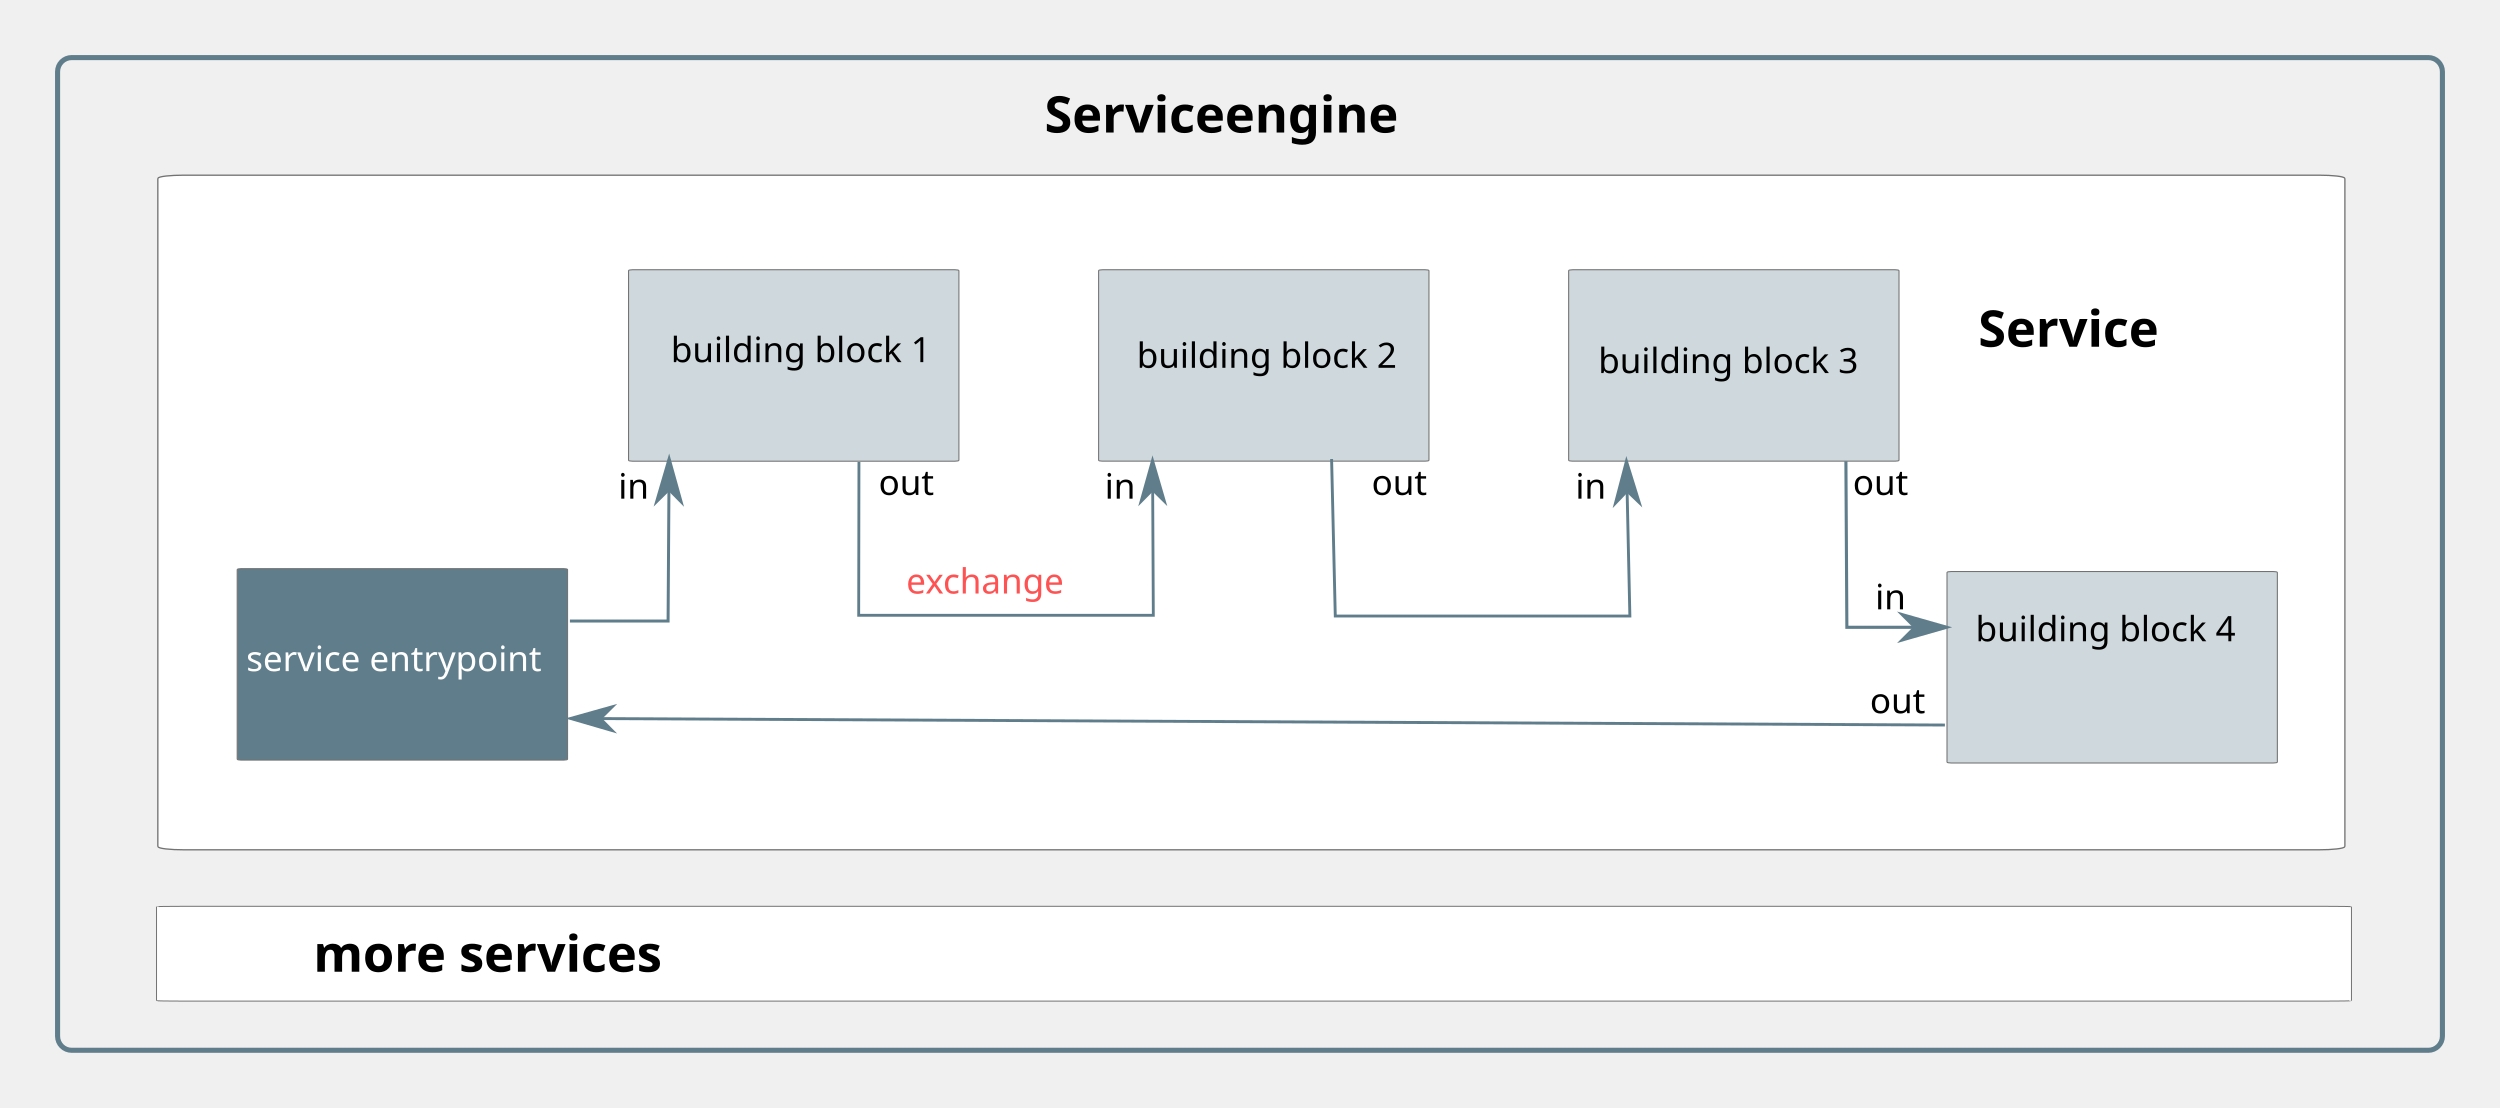
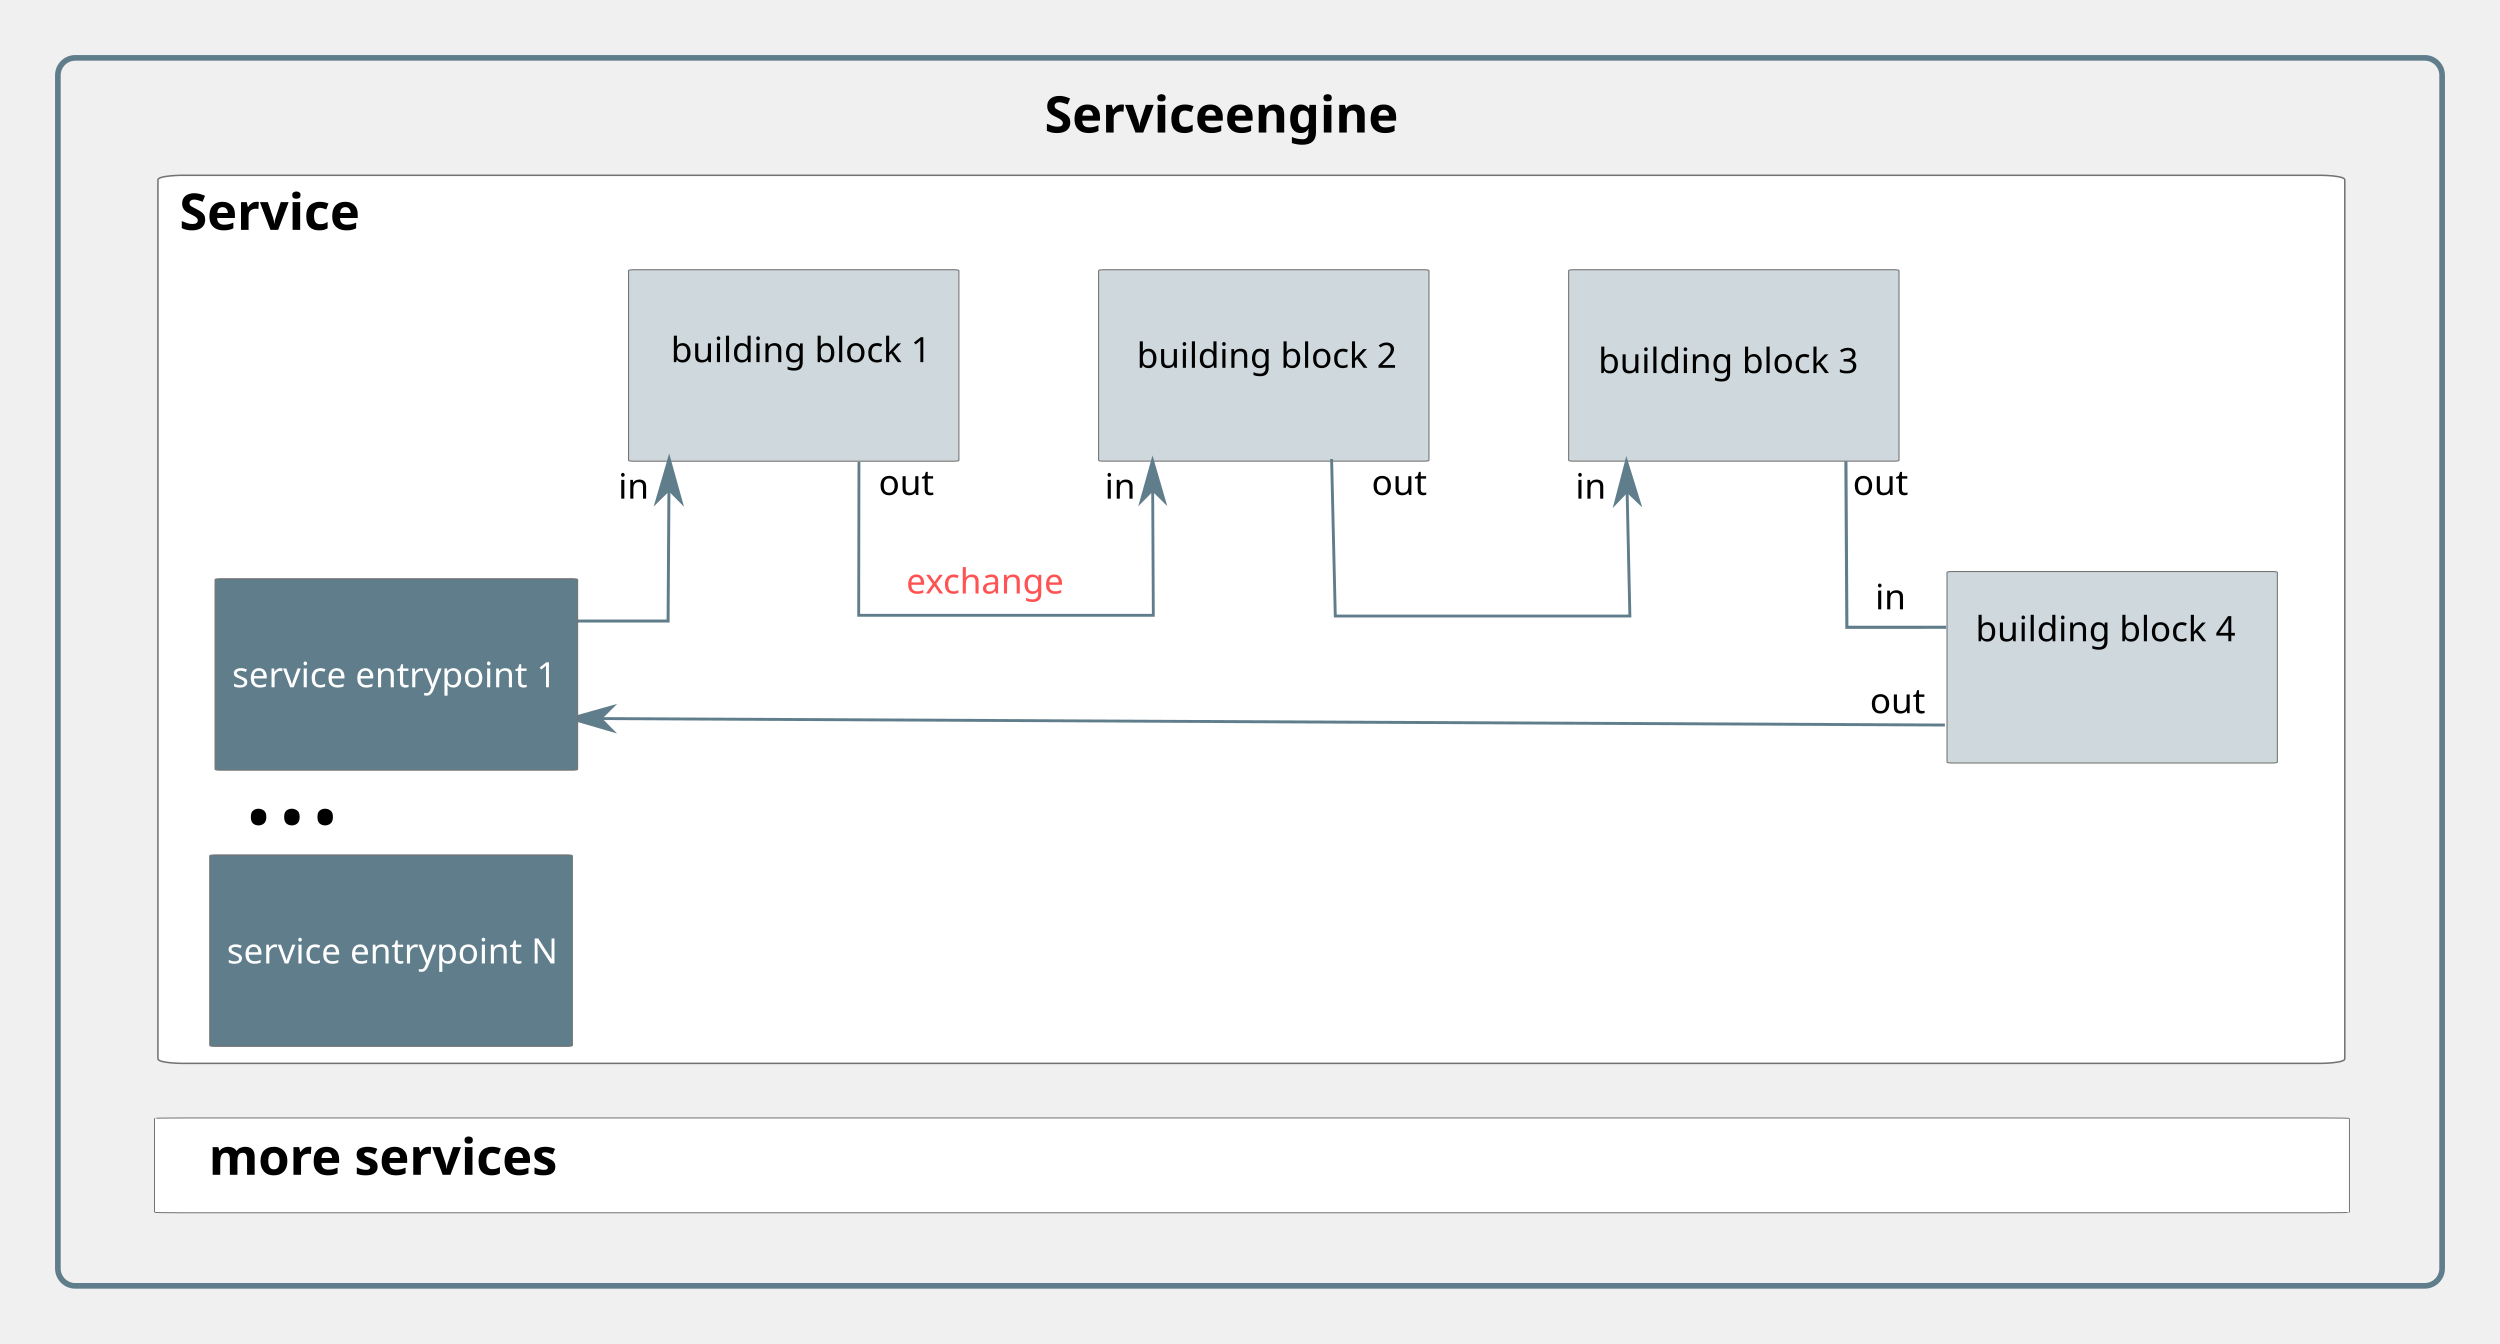
- <svg xmlns="http://www.w3.org/2000/svg" width="227.105mm" height="100.642mm" viewBox="0 0 227.105 100.642" version="1.1" id="svg8">
+ <svg xmlns="http://www.w3.org/2000/svg" width="227.105mm" height="122.067mm" viewBox="0 0 227.105 122.067" version="1.1" id="svg8">
  <defs id="defs2">
    <marker style="overflow:visible" id="marker6471" refX="0" refY="0" orient="auto">
      <path transform="matrix(0.8,0,0,0.8,10,0)" style="fill:#000000;fill-opacity:1;fill-rule:evenodd;stroke:#000000;stroke-width:1pt;stroke-opacity:1" d="M 0,0 5,-5 -12.5,0 5,5 Z" id="path6469" />
-     </marker>
-     <marker orient="auto" refY="0" refX="0" id="Arrow1Lstart" style="overflow:visible">
-       <path id="path5839" d="M 0,0 5,-5 -12.5,0 5,5 Z" style="fill:#607d8b;fill-opacity:1;fill-rule:evenodd;stroke:#607d8b;stroke-width:1pt;stroke-opacity:1" transform="matrix(0.8,0,0,0.8,10,0)" />
    </marker>
    <marker style="overflow:visible" id="marker6369" refX="0" refY="0" orient="auto">
      <path transform="matrix(-0.8,0,0,-0.8,-10,0)" style="fill:#607d8b;fill-opacity:1;fill-rule:evenodd;stroke:#607d8b;stroke-width:1pt;stroke-opacity:1" d="M 0,0 5,-5 -12.5,0 5,5 Z" id="path6367" />
    </marker>
    <marker style="overflow:visible" id="marker6339" refX="0" refY="0" orient="auto">
      <path transform="matrix(-0.8,0,0,-0.8,-10,0)" style="fill:#000000;fill-opacity:1;fill-rule:evenodd;stroke:#000000;stroke-width:1pt;stroke-opacity:1" d="M 0,0 5,-5 -12.5,0 5,5 Z" id="path6337" />
    </marker>
    <marker orient="auto" refY="0" refX="0" id="marker6175" style="overflow:visible">
      <path id="path6173" d="M 0,0 5,-5 -12.5,0 5,5 Z" style="fill:#607d8b;fill-opacity:1;fill-rule:evenodd;stroke:#607d8b;stroke-width:1pt;stroke-opacity:1" transform="matrix(-0.8,0,0,-0.8,-10,0)" />
    </marker>
    <marker style="overflow:visible" id="marker6141" refX="0" refY="0" orient="auto">
      <path transform="matrix(-0.8,0,0,-0.8,-10,0)" style="fill:#607d8b;fill-opacity:1;fill-rule:evenodd;stroke:#607d8b;stroke-width:1pt;stroke-opacity:1" d="M 0,0 5,-5 -12.5,0 5,5 Z" id="path6139" />
    </marker>
    <marker orient="auto" refY="0" refX="0" id="Arrow1Lend" style="overflow:visible">
      <path id="path5842" d="M 0,0 5,-5 -12.5,0 5,5 Z" style="fill:#607d8b;fill-opacity:1;fill-rule:evenodd;stroke:#607d8b;stroke-width:1pt;stroke-opacity:1" transform="matrix(-0.8,0,0,-0.8,-10,0)" />
    </marker>
  </defs>
-   <g id="layer1" transform="translate(4.80679,-49.31552)">
-     <path style="fill:#ffffff;fill-opacity:1;fill-rule:nonzero;stroke:#727272;stroke-width:0.242;stroke-linecap:round;stroke-linejoin:miter;stroke-miterlimit:4;stroke-dasharray:none;stroke-dashoffset:0;stroke-opacity:1;paint-order:stroke fill markers" d="m 11.921,65.289 h 193.897 c 1.29,0 2.329,0.12 2.329,0.269 v 60.626 c 0,0.149 -1.039,0.269 -2.329,0.269 H 11.921 c -1.29,0 -2.329,-0.12 -2.329,-0.269 V 65.558 c 0,-0.149 1.039,-0.269 2.329,-0.269 z" id="rect40165-8-8" />
-     <path style="fill:#cfd8dc;fill-opacity:1;fill-rule:nonzero;stroke:#727272;stroke-width:0.097;stroke-linecap:round;stroke-linejoin:round;stroke-miterlimit:4;stroke-dasharray:none;stroke-dashoffset:0;stroke-opacity:1" d="m 52.644,73.82 h 29.306 c 0.195,0 0.352,0.034 0.352,0.077 v 17.236 c 0,0.042 -0.157,0.077 -0.352,0.077 H 52.644 c -0.195,0 -0.352,-0.034 -0.352,-0.077 V 73.897 c 0,-0.042 0.157,-0.077 0.352,-0.077 z" id="rect40165" />
-     <path style="fill:#cfd8dc;fill-opacity:1;fill-rule:nonzero;stroke:#727272;stroke-width:0.097;stroke-linecap:round;stroke-linejoin:round;stroke-miterlimit:4;stroke-dasharray:none;stroke-dashoffset:0;stroke-opacity:1" d="m 95.345,73.82 h 29.306 c 0.195,0 0.352,0.034 0.352,0.076 v 17.236 c 0,0.042 -0.157,0.076 -0.352,0.076 H 95.345 c -0.195,0 -0.352,-0.034 -0.352,-0.076 V 73.897 c 0,-0.042 0.157,-0.076 0.352,-0.076 z" id="rect40165-7" />
-     <path style="fill:#cfd8dc;fill-opacity:1;fill-rule:nonzero;stroke:#727272;stroke-width:0.097;stroke-linecap:round;stroke-linejoin:round;stroke-miterlimit:4;stroke-dasharray:none;stroke-dashoffset:0;stroke-opacity:1" d="m 138.045,73.82 h 29.306 c 0.195,0 0.352,0.034 0.352,0.076 v 17.236 c 0,0.042 -0.157,0.076 -0.352,0.076 h -29.306 c -0.195,0 -0.352,-0.034 -0.352,-0.076 V 73.897 c 0,-0.042 0.157,-0.076 0.352,-0.076 z" id="rect40165-2" />
-     <path style="fill:#cfd8dc;fill-opacity:1;fill-rule:nonzero;stroke:#727272;stroke-width:0.097;stroke-linecap:round;stroke-linejoin:round;stroke-miterlimit:4;stroke-dasharray:none;stroke-dashoffset:0;stroke-opacity:1" d="m 172.415,101.237 h 29.306 c 0.195,0 0.352,0.034 0.352,0.076 v 17.236 c 0,0.042 -0.157,0.076 -0.352,0.076 h -29.306 c -0.195,0 -0.352,-0.034 -0.352,-0.076 V 101.314 c 0,-0.042 0.157,-0.076 0.352,-0.076 z" id="rect40165-29" />
-     <path style="fill:#607d8b;fill-opacity:1;fill-rule:nonzero;stroke:#727272;stroke-width:0.097;stroke-linecap:round;stroke-linejoin:round;stroke-miterlimit:4;stroke-dasharray:none;stroke-dashoffset:0;stroke-opacity:1" d="m 17.093,100.975 h 29.306 c 0.195,0 0.352,0.034 0.352,0.076 v 17.236 c 0,0.042 -0.157,0.076 -0.352,0.076 H 17.093 c -0.195,0 -0.352,-0.034 -0.352,-0.076 v -17.236 c 0,-0.042 0.157,-0.076 0.352,-0.076 z" id="rect40165-8" />
-     <path style="fill:none;fill-opacity:1;fill-rule:evenodd;stroke:#607d8b;stroke-width:0.272;stroke-linecap:butt;stroke-linejoin:miter;stroke-miterlimit:4;stroke-dasharray:none;stroke-opacity:1;marker-end:url(#Arrow1Lend)" d="m 46.966,105.729 h 8.917 l 0.096,-14.689" id="path5710" />
-     <path style="fill:none;fill-rule:evenodd;stroke:#607d8b;stroke-width:0.26px;stroke-linecap:butt;stroke-linejoin:miter;stroke-opacity:1;marker-end:url(#marker6141)" d="m 73.222,91.282 -0.024,13.93 h 26.765 l -0.072,-14.026" id="path5712" />
-     <path style="fill:none;fill-rule:evenodd;stroke:#607d8b;stroke-width:0.265px;stroke-linecap:butt;stroke-linejoin:miter;stroke-opacity:1;marker-end:url(#marker6175)" d="m 116.158,91.013 0.335,14.264 h 26.761 l -0.311,-14.025" id="path5712-4" />
-     <path style="fill:none;fill-rule:evenodd;stroke:#607d8b;stroke-width:0.282px;stroke-linecap:butt;stroke-linejoin:miter;stroke-opacity:1;marker-start:url(#Arrow1Lstart)" d="m 171.987,106.298 -9.021,0.004 -0.087,-15.091" id="path5710-6" />
-     <text xml:space="preserve" style="font-style:normal;font-variant:normal;font-weight:normal;font-stretch:normal;font-size:3.175px;line-height:90%;font-family:'Roboto Slab';-inkscape-font-specification:'Roboto Slab, Normal';font-variant-ligatures:normal;font-variant-caps:normal;font-variant-numeric:normal;font-feature-settings:normal;text-align:start;letter-spacing:0px;word-spacing:0px;writing-mode:lr-tb;text-anchor:start;fill:#000000;fill-opacity:1;stroke:none;stroke-width:0.265px;stroke-linecap:butt;stroke-linejoin:miter;stroke-opacity:1" x="51.362" y="94.614" id="text5746">
-       <tspan id="tspan5744" x="51.362" y="94.614" style="font-style:normal;font-variant:normal;font-weight:normal;font-stretch:normal;font-size:3.175px;line-height:90%;font-family:'Roboto Slab';-inkscape-font-specification:'Roboto Slab, Normal';font-variant-ligatures:normal;font-variant-caps:normal;font-variant-numeric:normal;font-feature-settings:normal;text-align:start;writing-mode:lr-tb;text-anchor:start;stroke-width:0.265px">in</tspan>
+   <g id="layer1" transform="translate(4.806979,-49.31534)">
+     <path style="fill:#ffffff;fill-opacity:1;fill-rule:nonzero;stroke:#727272;stroke-width:0.278;stroke-linecap:round;stroke-linejoin:miter;stroke-miterlimit:4;stroke-dasharray:none;stroke-dashoffset:0;stroke-opacity:1;paint-order:stroke fill markers" d="m 11.939,65.307 193.862,0 c 1.29,0 2.329,0.158 2.329,0.354 l 0,79.831 c 0,0.196 -1.039,0.354 -2.329,0.354 l -193.862,0 c -1.29,0 -2.329,-0.158 -2.329,-0.354 l 0,-79.831 c 0,-0.196 1.039,-0.354 2.329,-0.354 z" id="rect40165-8-8" />
+     <path style="fill:#cfd8dc;fill-opacity:1;fill-rule:nonzero;stroke:#727272;stroke-width:0.097;stroke-linecap:round;stroke-linejoin:round;stroke-miterlimit:4;stroke-dasharray:none;stroke-dashoffset:0;stroke-opacity:1" d="m 52.644,73.82 29.306,0 c 0.195,0 0.352,0.034 0.352,0.077 l 0,17.236 c 0,0.042 -0.157,0.077 -0.352,0.077 l -29.306,0 c -0.195,0 -0.352,-0.034 -0.352,-0.077 l 0,-17.236 c 0,-0.042 0.157,-0.077 0.352,-0.077 z" id="rect40165" />
+     <path style="fill:#cfd8dc;fill-opacity:1;fill-rule:nonzero;stroke:#727272;stroke-width:0.097;stroke-linecap:round;stroke-linejoin:round;stroke-miterlimit:4;stroke-dasharray:none;stroke-dashoffset:0;stroke-opacity:1" d="m 95.345,73.82 29.306,0 c 0.195,0 0.352,0.034 0.352,0.076 l 0,17.236 c 0,0.042 -0.157,0.076 -0.352,0.076 l -29.306,0 c -0.195,0 -0.352,-0.034 -0.352,-0.076 l 0,-17.236 c 0,-0.042 0.157,-0.076 0.352,-0.076 z" id="rect40165-7" />
+     <path style="fill:#cfd8dc;fill-opacity:1;fill-rule:nonzero;stroke:#727272;stroke-width:0.097;stroke-linecap:round;stroke-linejoin:round;stroke-miterlimit:4;stroke-dasharray:none;stroke-dashoffset:0;stroke-opacity:1" d="m 138.045,73.82 29.306,0 c 0.195,0 0.352,0.034 0.352,0.076 l 0,17.236 c 0,0.042 -0.157,0.076 -0.352,0.076 l -29.306,0 c -0.195,0 -0.352,-0.034 -0.352,-0.076 l 0,-17.236 c 0,-0.042 0.157,-0.076 0.352,-0.076 z" id="rect40165-2" />
+     <path style="fill:#cfd8dc;fill-opacity:1;fill-rule:nonzero;stroke:#727272;stroke-width:0.097;stroke-linecap:round;stroke-linejoin:round;stroke-miterlimit:4;stroke-dasharray:none;stroke-dashoffset:0;stroke-opacity:1;marker-start:" d="m 172.415,101.237 29.306,0 c 0.195,0 0.352,0.034 0.352,0.076 l 0,17.236 c 0,0.042 -0.157,0.076 -0.352,0.076 l -29.306,0 c -0.195,0 -0.352,-0.034 -0.352,-0.076 l 0,-17.236 c 0,-0.042 0.157,-0.076 0.352,-0.076 z" id="rect40165-29" />
+     <path style="fill:none;fill-opacity:1;fill-rule:evenodd;stroke:#607d8b;stroke-width:0.272;stroke-linecap:butt;stroke-linejoin:miter;stroke-miterlimit:4;stroke-dasharray:none;stroke-opacity:1;marker-end:url(#Arrow1Lend);marker-start:" d="m 46.966,105.729 8.917,0 0.096,-14.689" id="path5710" />
+     <path style="fill:none;fill-rule:evenodd;stroke:#607d8b;stroke-width:0.26px;stroke-linecap:butt;stroke-linejoin:miter;stroke-opacity:1;marker-end:url(#marker6141);marker-start:" d="m 73.222,91.282 -0.024,13.93 26.765,0 -0.072,-14.026" id="path5712" />
+     <path style="fill:none;fill-rule:evenodd;stroke:#607d8b;stroke-width:0.265px;stroke-linecap:butt;stroke-linejoin:miter;stroke-opacity:1;marker-end:url(#marker6175);marker-start:" d="m 116.158,91.013 0.335,14.264 26.761,0 -0.311,-14.025" id="path5712-4" />
+     <path style="fill:none;fill-rule:evenodd;stroke:#607d8b;stroke-width:0.282px;stroke-linecap:butt;stroke-linejoin:miter;stroke-opacity:1;marker-start:" d="m 171.987,106.298 -9.021,0.004 -0.087,-15.091" id="path5710-6" />
+     <text xml:space="preserve" style="font-style:normal;font-variant:normal;font-weight:normal;font-stretch:normal;font-size:3.175px;line-height:90%;font-family:'Roboto Slab';-inkscape-font-specification:'Roboto Slab, Normal';text-align:start;letter-spacing:0px;word-spacing:0px;writing-mode:lr-tb;text-anchor:start;fill:#000000;fill-opacity:1;stroke:none;stroke-width:0.265px;stroke-linecap:butt;stroke-linejoin:miter;stroke-opacity:1" x="51.362" y="94.614" id="text5746">
+       <tspan id="tspan5744" x="51.362" y="94.614" style="font-style:normal;font-variant:normal;font-weight:normal;font-stretch:normal;font-size:3.175px;line-height:90%;font-family:'Roboto Slab';-inkscape-font-specification:'Roboto Slab, Normal';text-align:start;writing-mode:lr-tb;text-anchor:start;stroke-width:0.265px">in</tspan>
    </text>
-     <text xml:space="preserve" style="font-style:normal;font-variant:normal;font-weight:normal;font-stretch:normal;font-size:3.175px;line-height:90%;font-family:'Roboto Slab';-inkscape-font-specification:'Roboto Slab, Normal';font-variant-ligatures:normal;font-variant-caps:normal;font-variant-numeric:normal;font-feature-settings:normal;text-align:start;letter-spacing:0px;word-spacing:0px;writing-mode:lr-tb;text-anchor:start;fill:#000000;fill-opacity:1;stroke:none;stroke-width:0.265px;stroke-linecap:butt;stroke-linejoin:miter;stroke-opacity:1" x="75.01" y="94.278" id="text5750">
+     <text xml:space="preserve" style="font-style:normal;font-variant:normal;font-weight:normal;font-stretch:normal;font-size:3.175px;line-height:90%;font-family:'Roboto Slab';-inkscape-font-specification:'Roboto Slab, Normal';text-align:start;letter-spacing:0px;word-spacing:0px;writing-mode:lr-tb;text-anchor:start;fill:#000000;fill-opacity:1;stroke:none;stroke-width:0.265px;stroke-linecap:butt;stroke-linejoin:miter;stroke-opacity:1" x="75.01" y="94.278" id="text5750">
      <tspan id="tspan5748" x="75.01" y="94.278" style="stroke-width:0.265px">out</tspan>
    </text>
-     <text xml:space="preserve" style="font-style:normal;font-variant:normal;font-weight:normal;font-stretch:normal;font-size:3.175px;line-height:90%;font-family:'Roboto Slab';-inkscape-font-specification:'Roboto Slab, Normal';font-variant-ligatures:normal;font-variant-caps:normal;font-variant-numeric:normal;font-feature-settings:normal;text-align:start;letter-spacing:0px;word-spacing:0px;writing-mode:lr-tb;text-anchor:start;fill:#000000;fill-opacity:1;stroke:none;stroke-width:0.265px;stroke-linecap:butt;stroke-linejoin:miter;stroke-opacity:1" x="95.553" y="94.614" id="text5754">
+     <text xml:space="preserve" style="font-style:normal;font-variant:normal;font-weight:normal;font-stretch:normal;font-size:3.175px;line-height:90%;font-family:'Roboto Slab';-inkscape-font-specification:'Roboto Slab, Normal';text-align:start;letter-spacing:0px;word-spacing:0px;writing-mode:lr-tb;text-anchor:start;fill:#000000;fill-opacity:1;stroke:none;stroke-width:0.265px;stroke-linecap:butt;stroke-linejoin:miter;stroke-opacity:1" x="95.553" y="94.614" id="text5754">
      <tspan id="tspan5752" x="95.553" y="94.614" style="stroke-width:0.265px">in</tspan>
    </text>
-     <text xml:space="preserve" style="font-style:normal;font-variant:normal;font-weight:normal;font-stretch:normal;font-size:3.175px;line-height:90%;font-family:'Roboto Slab';-inkscape-font-specification:'Roboto Slab, Normal';font-variant-ligatures:normal;font-variant-caps:normal;font-variant-numeric:normal;font-feature-settings:normal;text-align:start;letter-spacing:0px;word-spacing:0px;writing-mode:lr-tb;text-anchor:start;fill:#000000;fill-opacity:1;stroke:none;stroke-width:0.265px;stroke-linecap:butt;stroke-linejoin:miter;stroke-opacity:1" x="119.798" y="94.278" id="text5758">
+     <text xml:space="preserve" style="font-style:normal;font-variant:normal;font-weight:normal;font-stretch:normal;font-size:3.175px;line-height:90%;font-family:'Roboto Slab';-inkscape-font-specification:'Roboto Slab, Normal';text-align:start;letter-spacing:0px;word-spacing:0px;writing-mode:lr-tb;text-anchor:start;fill:#000000;fill-opacity:1;stroke:none;stroke-width:0.265px;stroke-linecap:butt;stroke-linejoin:miter;stroke-opacity:1" x="119.798" y="94.278" id="text5758">
      <tspan id="tspan5756" x="119.798" y="94.278" style="stroke-width:0.265px">out</tspan>
    </text>
-     <text xml:space="preserve" style="font-style:normal;font-variant:normal;font-weight:normal;font-stretch:normal;font-size:3.175px;line-height:90%;font-family:'Roboto Slab';-inkscape-font-specification:'Roboto Slab, Normal';font-variant-ligatures:normal;font-variant-caps:normal;font-variant-numeric:normal;font-feature-settings:normal;text-align:start;letter-spacing:0px;word-spacing:0px;writing-mode:lr-tb;text-anchor:start;fill:#000000;fill-opacity:1;stroke:none;stroke-width:0.265px;stroke-linecap:butt;stroke-linejoin:miter;stroke-opacity:1" x="138.311" y="94.614" id="text5762">
+     <text xml:space="preserve" style="font-style:normal;font-variant:normal;font-weight:normal;font-stretch:normal;font-size:3.175px;line-height:90%;font-family:'Roboto Slab';-inkscape-font-specification:'Roboto Slab, Normal';text-align:start;letter-spacing:0px;word-spacing:0px;writing-mode:lr-tb;text-anchor:start;fill:#000000;fill-opacity:1;stroke:none;stroke-width:0.265px;stroke-linecap:butt;stroke-linejoin:miter;stroke-opacity:1" x="138.311" y="94.614" id="text5762">
      <tspan id="tspan5760" x="138.311" y="94.614" style="stroke-width:0.265px">in</tspan>
    </text>
-     <text xml:space="preserve" style="font-style:normal;font-variant:normal;font-weight:normal;font-stretch:normal;font-size:3.175px;line-height:90%;font-family:'Roboto Slab';-inkscape-font-specification:'Roboto Slab, Normal';font-variant-ligatures:normal;font-variant-caps:normal;font-variant-numeric:normal;font-feature-settings:normal;text-align:start;letter-spacing:0px;word-spacing:0px;writing-mode:lr-tb;text-anchor:start;fill:#000000;fill-opacity:1;stroke:none;stroke-width:0.265px;stroke-linecap:butt;stroke-linejoin:miter;stroke-opacity:1" x="163.511" y="94.278" id="text5766">
+     <text xml:space="preserve" style="font-style:normal;font-variant:normal;font-weight:normal;font-stretch:normal;font-size:3.175px;line-height:90%;font-family:'Roboto Slab';-inkscape-font-specification:'Roboto Slab, Normal';text-align:start;letter-spacing:0px;word-spacing:0px;writing-mode:lr-tb;text-anchor:start;fill:#000000;fill-opacity:1;stroke:none;stroke-width:0.265px;stroke-linecap:butt;stroke-linejoin:miter;stroke-opacity:1" x="163.511" y="94.278" id="text5766">
      <tspan id="tspan5764" x="163.511" y="94.278" style="stroke-width:0.265px">out</tspan>
    </text>
-     <text xml:space="preserve" style="font-style:normal;font-variant:normal;font-weight:normal;font-stretch:normal;font-size:3.175px;line-height:90%;font-family:'Roboto Slab';-inkscape-font-specification:'Roboto Slab, Normal';font-variant-ligatures:normal;font-variant-caps:normal;font-variant-numeric:normal;font-feature-settings:normal;text-align:start;letter-spacing:0px;word-spacing:0px;writing-mode:lr-tb;text-anchor:start;fill:#000000;fill-opacity:1;stroke:none;stroke-width:0.265px;stroke-linecap:butt;stroke-linejoin:miter;stroke-opacity:1" x="165.542" y="104.668" id="text5770">
+     <text xml:space="preserve" style="font-style:normal;font-variant:normal;font-weight:normal;font-stretch:normal;font-size:3.175px;line-height:90%;font-family:'Roboto Slab';-inkscape-font-specification:'Roboto Slab, Normal';text-align:start;letter-spacing:0px;word-spacing:0px;writing-mode:lr-tb;text-anchor:start;fill:#000000;fill-opacity:1;stroke:none;stroke-width:0.265px;stroke-linecap:butt;stroke-linejoin:miter;stroke-opacity:1" x="165.542" y="104.668" id="text5770">
      <tspan id="tspan5768" x="165.542" y="104.668" style="stroke-width:0.265px">in</tspan>
    </text>
-     <text xml:space="preserve" style="font-style:normal;font-variant:normal;font-weight:normal;font-stretch:normal;font-size:3.175px;line-height:90%;font-family:'Roboto Slab';-inkscape-font-specification:'Roboto Slab, Normal';font-variant-ligatures:normal;font-variant-caps:normal;font-variant-numeric:normal;font-feature-settings:normal;text-align:start;letter-spacing:0px;word-spacing:0px;writing-mode:lr-tb;text-anchor:start;fill:#000000;fill-opacity:1;stroke:none;stroke-width:0.265px;stroke-linecap:butt;stroke-linejoin:miter;stroke-opacity:1" x="165.064" y="114.104" id="text5774">
+     <text xml:space="preserve" style="font-style:normal;font-variant:normal;font-weight:normal;font-stretch:normal;font-size:3.175px;line-height:90%;font-family:'Roboto Slab';-inkscape-font-specification:'Roboto Slab, Normal';text-align:start;letter-spacing:0px;word-spacing:0px;writing-mode:lr-tb;text-anchor:start;fill:#000000;fill-opacity:1;stroke:none;stroke-width:0.265px;stroke-linecap:butt;stroke-linejoin:miter;stroke-opacity:1" x="165.064" y="114.104" id="text5774">
      <tspan id="tspan5772" x="165.064" y="114.104" style="stroke-width:0.265px">out</tspan>
    </text>
-     <path style="fill:none;fill-rule:evenodd;stroke:#607d8b;stroke-width:0.265px;stroke-linecap:butt;stroke-linejoin:miter;stroke-opacity:1;marker-end:url(#marker6369)" d="M 171.872,115.179 47.062,114.582" id="path5776" />
-     <text xml:space="preserve" style="font-style:normal;font-variant:normal;font-weight:normal;font-stretch:normal;font-size:3.175px;line-height:90%;font-family:'Roboto Slab';-inkscape-font-specification:'Roboto Slab, Normal';font-variant-ligatures:normal;font-variant-caps:normal;font-variant-numeric:normal;font-feature-settings:normal;text-align:start;letter-spacing:0px;word-spacing:0px;writing-mode:lr-tb;text-anchor:start;fill:#000000;fill-opacity:1;stroke:none;stroke-width:0.265px;stroke-linecap:butt;stroke-linejoin:miter;stroke-opacity:1" x="56.139" y="82.215" id="text5780">
+     <path style="fill:none;fill-rule:evenodd;stroke:#607d8b;stroke-width:0.265px;stroke-linecap:butt;stroke-linejoin:miter;stroke-opacity:1;marker-end:url(#marker6369);marker-start:" d="M 171.872,115.179 47.062,114.582" id="path5776" />
+     <text xml:space="preserve" style="font-style:normal;font-variant:normal;font-weight:normal;font-stretch:normal;font-size:3.175px;line-height:90%;font-family:'Roboto Slab';-inkscape-font-specification:'Roboto Slab, Normal';text-align:start;letter-spacing:0px;word-spacing:0px;writing-mode:lr-tb;text-anchor:start;fill:#000000;fill-opacity:1;stroke:none;stroke-width:0.265px;stroke-linecap:butt;stroke-linejoin:miter;stroke-opacity:1" x="56.139" y="82.215" id="text5780">
      <tspan id="tspan5778" x="56.139" y="82.215" style="stroke-width:0.265px">building block 1</tspan>
    </text>
-     <text xml:space="preserve" style="font-style:normal;font-variant:normal;font-weight:normal;font-stretch:normal;font-size:3.175px;line-height:90%;font-family:'Roboto Slab';-inkscape-font-specification:'Roboto Slab, Normal';font-variant-ligatures:normal;font-variant-caps:normal;font-variant-numeric:normal;font-feature-settings:normal;text-align:start;letter-spacing:0px;word-spacing:0px;writing-mode:lr-tb;text-anchor:start;fill:#000000;fill-opacity:1;stroke:none;stroke-width:0.265px;stroke-linecap:butt;stroke-linejoin:miter;stroke-opacity:1" x="98.465" y="82.727" id="text5780-8">
+     <text xml:space="preserve" style="font-style:normal;font-variant:normal;font-weight:normal;font-stretch:normal;font-size:3.175px;line-height:90%;font-family:'Roboto Slab';-inkscape-font-specification:'Roboto Slab, Normal';text-align:start;letter-spacing:0px;word-spacing:0px;writing-mode:lr-tb;text-anchor:start;fill:#000000;fill-opacity:1;stroke:none;stroke-width:0.265px;stroke-linecap:butt;stroke-linejoin:miter;stroke-opacity:1" x="98.465" y="82.727" id="text5780-8">
      <tspan id="tspan5778-2" x="98.465" y="82.727" style="stroke-width:0.265px">building block 2</tspan>
    </text>
-     <text xml:space="preserve" style="font-style:normal;font-variant:normal;font-weight:normal;font-stretch:normal;font-size:3.175px;line-height:90%;font-family:'Roboto Slab';-inkscape-font-specification:'Roboto Slab, Normal';font-variant-ligatures:normal;font-variant-caps:normal;font-variant-numeric:normal;font-feature-settings:normal;text-align:start;letter-spacing:0px;word-spacing:0px;writing-mode:lr-tb;text-anchor:start;fill:#000000;fill-opacity:1;stroke:none;stroke-width:0.265px;stroke-linecap:butt;stroke-linejoin:miter;stroke-opacity:1" x="140.387" y="83.205" id="text5780-86">
+     <text xml:space="preserve" style="font-style:normal;font-variant:normal;font-weight:normal;font-stretch:normal;font-size:3.175px;line-height:90%;font-family:'Roboto Slab';-inkscape-font-specification:'Roboto Slab, Normal';text-align:start;letter-spacing:0px;word-spacing:0px;writing-mode:lr-tb;text-anchor:start;fill:#000000;fill-opacity:1;stroke:none;stroke-width:0.265px;stroke-linecap:butt;stroke-linejoin:miter;stroke-opacity:1" x="140.387" y="83.205" id="text5780-86">
      <tspan id="tspan5778-3" x="140.387" y="83.205" style="stroke-width:0.265px">building block 3</tspan>
    </text>
-     <text xml:space="preserve" style="font-style:normal;font-variant:normal;font-weight:normal;font-stretch:normal;font-size:3.175px;line-height:90%;font-family:'Roboto Slab';-inkscape-font-specification:'Roboto Slab, Normal';font-variant-ligatures:normal;font-variant-caps:normal;font-variant-numeric:normal;font-feature-settings:normal;text-align:start;letter-spacing:0px;word-spacing:0px;writing-mode:lr-tb;text-anchor:start;fill:#000000;fill-opacity:1;stroke:none;stroke-width:0.265px;stroke-linecap:butt;stroke-linejoin:miter;stroke-opacity:1" x="174.665" y="107.569" id="text5780-84">
+     <text xml:space="preserve" style="font-style:normal;font-variant:normal;font-weight:normal;font-stretch:normal;font-size:3.175px;line-height:90%;font-family:'Roboto Slab';-inkscape-font-specification:'Roboto Slab, Normal';text-align:start;letter-spacing:0px;word-spacing:0px;writing-mode:lr-tb;text-anchor:start;fill:#000000;fill-opacity:1;stroke:none;stroke-width:0.265px;stroke-linecap:butt;stroke-linejoin:miter;stroke-opacity:1" x="174.665" y="107.569" id="text5780-84">
      <tspan id="tspan5778-20" x="174.665" y="107.569" style="stroke-width:0.265px">building block 4</tspan>
    </text>
-     <text xml:space="preserve" style="font-style:normal;font-variant:normal;font-weight:normal;font-stretch:normal;font-size:3.175px;line-height:90%;font-family:'Roboto Slab';-inkscape-font-specification:'Roboto Slab, Normal';font-variant-ligatures:normal;font-variant-caps:normal;font-variant-numeric:normal;font-feature-settings:normal;text-align:start;letter-spacing:0px;word-spacing:0px;writing-mode:lr-tb;text-anchor:start;fill:#ffffff;fill-opacity:1;stroke:none;stroke-width:0.265px;stroke-linecap:butt;stroke-linejoin:miter;stroke-opacity:1" x="17.562" y="110.282" id="text5818">
-       <tspan id="tspan5816" x="17.562" y="110.282" style="fill:#ffffff;stroke-width:0.265px">service entrypoint</tspan>
+     <path style="fill:#607d8b;fill-opacity:1;fill-rule:nonzero;stroke:#727272;stroke-width:0.101;stroke-linecap:round;stroke-linejoin:round;stroke-miterlimit:4;stroke-dasharray:none;stroke-dashoffset:0;stroke-opacity:1" d="m 15.116,101.893 32.163,0 c 0.214,0 0.386,0.034 0.386,0.076 l 0,17.231 c 0,0.042 -0.172,0.076 -0.386,0.076 l -32.163,0 c -0.214,0 -0.386,-0.034 -0.386,-0.076 l 0,-17.231 c 0,-0.042 0.172,-0.076 0.386,-0.076 z" id="rect40165-8" />
+     <text xml:space="preserve" style="font-style:normal;font-variant:normal;font-weight:normal;font-stretch:normal;font-size:3.175px;line-height:90%;font-family:'Roboto Slab';-inkscape-font-specification:'Roboto Slab, Normal';text-align:start;letter-spacing:0px;word-spacing:0px;writing-mode:lr-tb;text-anchor:start;fill:#ffffff;fill-opacity:1;stroke:none;stroke-width:0.265px;stroke-linecap:butt;stroke-linejoin:miter;stroke-opacity:1" x="16.28" y="111.747" id="text5818">
+       <tspan id="tspan5816" x="16.28" y="111.747" style="fill:#ffffff;stroke-width:0.265px">service entrypoint 1</tspan>
    </text>
-     <text xml:space="preserve" style="font-style:normal;font-variant:normal;font-weight:normal;font-stretch:normal;font-size:3.175px;line-height:4.762px;font-family:'Roboto Slab';-inkscape-font-specification:'Roboto Slab, Normal';font-variant-ligatures:normal;font-variant-caps:normal;font-variant-numeric:normal;font-feature-settings:normal;text-align:start;letter-spacing:0px;word-spacing:0px;writing-mode:lr-tb;text-anchor:start;fill:#ff5252;fill-opacity:1;stroke:none;stroke-width:0.265px;stroke-linecap:butt;stroke-linejoin:miter;stroke-opacity:1" x="77.518" y="103.235" id="text6565">
+     <text xml:space="preserve" style="font-style:normal;font-variant:normal;font-weight:normal;font-stretch:normal;font-size:3.175px;line-height:4.762px;font-family:'Roboto Slab';-inkscape-font-specification:'Roboto Slab, Normal';text-align:start;letter-spacing:0px;word-spacing:0px;writing-mode:lr-tb;text-anchor:start;fill:#ff5252;fill-opacity:1;stroke:none;stroke-width:0.265px;stroke-linecap:butt;stroke-linejoin:miter;stroke-opacity:1" x="77.518" y="103.235" id="text6565">
      <tspan id="tspan6563" x="77.518" y="103.235" style="fill:#ff5252;fill-opacity:1;stroke-width:0.265px">exchange</tspan>
    </text>
-     <text xml:space="preserve" style="font-style:normal;font-variant:normal;font-weight:bold;font-stretch:normal;font-size:4.586px;line-height:110%;font-family:'Roboto Slab';-inkscape-font-specification:'Roboto Slab, Bold';font-variant-ligatures:normal;font-variant-caps:normal;font-variant-numeric:normal;font-feature-settings:normal;text-align:start;letter-spacing:0px;word-spacing:0px;writing-mode:lr-tb;text-anchor:start;fill:#000000;fill-opacity:1;stroke:none;stroke-width:0.265px;stroke-linecap:butt;stroke-linejoin:miter;stroke-opacity:1" x="90.075" y="61.356" id="text5780-7">
-       <tspan id="tspan5778-25" x="90.075" y="61.356" style="font-style:normal;font-variant:normal;font-weight:bold;font-stretch:normal;font-size:4.586px;line-height:110%;font-family:'Roboto Slab';-inkscape-font-specification:'Roboto Slab, Bold';font-variant-ligatures:normal;font-variant-caps:normal;font-variant-numeric:normal;font-feature-settings:normal;text-align:start;writing-mode:lr-tb;text-anchor:start;fill:#000000;fill-opacity:1;stroke-width:0.265px">Serviceengine</tspan>
+     <text xml:space="preserve" style="font-style:normal;font-variant:normal;font-weight:bold;font-stretch:normal;font-size:4.586px;line-height:110%;font-family:'Roboto Slab';-inkscape-font-specification:'Roboto Slab, Bold';text-align:start;letter-spacing:0px;word-spacing:0px;writing-mode:lr-tb;text-anchor:start;fill:#000000;fill-opacity:1;stroke:none;stroke-width:0.265px;stroke-linecap:butt;stroke-linejoin:miter;stroke-opacity:1" x="90.075" y="61.356" id="text5780-7">
+       <tspan id="tspan5778-25" x="90.075" y="61.356" style="font-style:normal;font-variant:normal;font-weight:bold;font-stretch:normal;font-size:4.586px;line-height:110%;font-family:'Roboto Slab';-inkscape-font-specification:'Roboto Slab, Bold';text-align:start;writing-mode:lr-tb;text-anchor:start;fill:#000000;fill-opacity:1;stroke-width:0.265px">Serviceengine</tspan>
    </text>
-     <text xml:space="preserve" style="font-style:normal;font-variant:normal;font-weight:bold;font-stretch:normal;font-size:4.586px;line-height:5.045px;font-family:'Roboto Slab';-inkscape-font-specification:'Roboto Slab, Bold';font-variant-ligatures:normal;font-variant-caps:normal;font-variant-numeric:normal;font-feature-settings:normal;text-align:start;letter-spacing:0px;word-spacing:0px;writing-mode:lr-tb;text-anchor:start;fill:#000000;fill-opacity:1;stroke:none;stroke-width:0.265px;stroke-linecap:butt;stroke-linejoin:miter;stroke-opacity:1" x="174.9" y="80.813" id="text5780-7-8">
-       <tspan id="tspan5778-25-4" x="174.9" y="80.813" style="font-style:normal;font-variant:normal;font-weight:bold;font-stretch:normal;font-size:4.586px;line-height:5.045px;font-family:'Roboto Slab';-inkscape-font-specification:'Roboto Slab, Bold';font-variant-ligatures:normal;font-variant-caps:normal;font-variant-numeric:normal;font-feature-settings:normal;text-align:start;writing-mode:lr-tb;text-anchor:start;fill:#000000;fill-opacity:1;stroke-width:0.265px">Service</tspan>
+     <text xml:space="preserve" style="font-style:normal;font-variant:normal;font-weight:bold;font-stretch:normal;font-size:4.586px;line-height:5.045px;font-family:'Roboto Slab';-inkscape-font-specification:'Roboto Slab, Bold';text-align:start;letter-spacing:0px;word-spacing:0px;writing-mode:lr-tb;text-anchor:start;fill:#000000;fill-opacity:1;stroke:none;stroke-width:0.265px;stroke-linecap:butt;stroke-linejoin:miter;stroke-opacity:1" x="11.488" y="70.195" id="text5780-7-8">
+       <tspan id="tspan5778-25-4" x="11.488" y="70.195" style="font-style:normal;font-variant:normal;font-weight:bold;font-stretch:normal;font-size:4.586px;line-height:5.045px;font-family:'Roboto Slab';-inkscape-font-specification:'Roboto Slab, Bold';text-align:start;writing-mode:lr-tb;text-anchor:start;fill:#000000;fill-opacity:1;stroke-width:0.265px">Service</tspan>
    </text>
-     <path style="fill:#ffffff;fill-opacity:1;fill-rule:nonzero;stroke:#727272;stroke-width:0.091;stroke-linecap:round;stroke-linejoin:round;stroke-miterlimit:4;stroke-dasharray:none;stroke-dashoffset:0;stroke-opacity:1" d="m 11.751,131.647 h 194.715 c 1.296,0 2.339,0.017 2.339,0.038 v 8.534 c 0,0.021 -1.043,0.038 -2.339,0.038 H 11.751 c -1.296,0 -2.339,-0.017 -2.339,-0.038 v -8.534 c 0,-0.021 1.043,-0.038 2.339,-0.038 z" id="rect40165-8-8-0-1" />
-     <text xml:space="preserve" style="font-style:normal;font-variant:normal;font-weight:bold;font-stretch:normal;font-size:4.586px;line-height:5.045px;font-family:'Roboto Slab';-inkscape-font-specification:'Roboto Slab, Bold';font-variant-ligatures:normal;font-variant-caps:normal;font-variant-numeric:normal;font-feature-settings:normal;text-align:start;letter-spacing:0px;word-spacing:0px;writing-mode:lr-tb;text-anchor:start;fill:#000000;fill-opacity:1;stroke:none;stroke-width:0.265px;stroke-linecap:butt;stroke-linejoin:miter;stroke-opacity:1" x="23.66" y="137.589" id="text5780-7-8-1">
-       <tspan id="tspan5778-25-4-2" x="23.66" y="137.589" style="font-style:normal;font-variant:normal;font-weight:bold;font-stretch:normal;font-size:4.586px;line-height:5.045px;font-family:'Roboto Slab';-inkscape-font-specification:'Roboto Slab, Bold';font-variant-ligatures:normal;font-variant-caps:normal;font-variant-numeric:normal;font-feature-settings:normal;text-align:start;writing-mode:lr-tb;text-anchor:start;fill:#000000;fill-opacity:1;stroke-width:0.265px">more services</tspan>
+     <g id="g4236" transform="translate(-0.1831216,19.22777)">
+       <path id="rect40165-8-8-0-1" d="m 11.751,131.647 194.715,0 c 1.296,0 2.339,0.017 2.339,0.038 l 0,8.534 c 0,0.021 -1.043,0.038 -2.339,0.038 l -194.715,0 c -1.296,0 -2.339,-0.017 -2.339,-0.038 l 0,-8.534 c 0,-0.021 1.043,-0.038 2.339,-0.038 z" style="fill:#ffffff;fill-opacity:1;fill-rule:nonzero;stroke:#727272;stroke-width:0.091;stroke-linecap:round;stroke-linejoin:round;stroke-miterlimit:4;stroke-dasharray:none;stroke-dashoffset:0;stroke-opacity:1" />
+     </g>
+     <text xml:space="preserve" style="font-style:normal;font-variant:normal;font-weight:bold;font-stretch:normal;font-size:4.586px;line-height:5.045px;font-family:'Roboto Slab';-inkscape-font-specification:'Roboto Slab, Bold';text-align:start;letter-spacing:0px;word-spacing:0px;writing-mode:lr-tb;text-anchor:start;fill:#000000;fill-opacity:1;stroke:none;stroke-width:0.265px;stroke-linecap:butt;stroke-linejoin:miter;stroke-opacity:1" x="14.154" y="156.04" id="text5780-7-8-1">
+       <tspan id="tspan5778-25-4-2" x="14.154" y="156.04" style="font-style:normal;font-variant:normal;font-weight:bold;font-stretch:normal;font-size:4.586px;line-height:5.045px;font-family:'Roboto Slab';-inkscape-font-specification:'Roboto Slab, Bold';text-align:start;writing-mode:lr-tb;text-anchor:start;fill:#000000;fill-opacity:1;stroke-width:0.265px">more services</tspan>
    </text>
-     <rect style="opacity:1;fill:none;fill-opacity:1;fill-rule:evenodd;stroke:#607d8b;stroke-width:0.462;stroke-linecap:round;stroke-linejoin:bevel;stroke-miterlimit:4;stroke-dasharray:none;stroke-dashoffset:0;stroke-opacity:1" id="rect5641" width="216.643" height="90.18" x="0.424" y="54.546" ry="1.28" />
+     <rect style="opacity:1;fill:none;fill-opacity:1;fill-rule:evenodd;stroke:#607d8b;stroke-width:0.514;stroke-linecap:round;stroke-linejoin:bevel;stroke-miterlimit:4;stroke-dasharray:none;stroke-dashoffset:0;stroke-opacity:1" id="rect5641" width="216.591" height="111.553" x="0.45" y="54.572" ry="1.583" />
+     <path style="fill:#607d8b;fill-opacity:1;fill-rule:nonzero;stroke:#727272;stroke-width:0.101;stroke-linecap:round;stroke-linejoin:round;stroke-miterlimit:4;stroke-dasharray:none;stroke-dashoffset:0;stroke-opacity:1" d="m 14.637,126.981 32.163,0 c 0.214,0 0.386,0.034 0.386,0.076 l 0,17.231 c 0,0.042 -0.172,0.076 -0.386,0.076 l -32.163,0 c -0.214,0 -0.386,-0.034 -0.386,-0.076 l 0,-17.231 c 0,-0.042 0.172,-0.076 0.386,-0.076 z" id="rect40165-8-7" />
+     <text xml:space="preserve" style="font-style:normal;font-variant:normal;font-weight:normal;font-stretch:normal;font-size:3.175px;line-height:90%;font-family:'Roboto Slab';-inkscape-font-specification:'Roboto Slab, Normal';text-align:start;letter-spacing:0px;word-spacing:0px;writing-mode:lr-tb;text-anchor:start;fill:#ffffff;fill-opacity:1;stroke:none;stroke-width:0.265px;stroke-linecap:butt;stroke-linejoin:miter;stroke-opacity:1" x="15.801" y="136.835" id="text5818-6">
+       <tspan id="tspan5816-5" x="15.801" y="136.835" style="fill:#ffffff;stroke-width:0.265px">service entrypoint N</tspan>
+     </text>
+     <text xml:space="preserve" style="font-style:normal;font-weight:normal;font-size:11.289px;line-height:125%;font-family:sans-serif;letter-spacing:0px;word-spacing:0px;fill:#000000;fill-opacity:1;stroke:none;stroke-width:1px;stroke-linecap:butt;stroke-linejoin:miter;stroke-opacity:1" x="18.083" y="126.151" id="text4302">
+       <tspan id="tspan4304" x="18.083" y="126.151" />
+     </text>
+     <text xml:space="preserve" style="font-style:normal;font-weight:normal;font-size:11.289px;line-height:125%;font-family:sans-serif;letter-spacing:0px;word-spacing:0px;fill:#000000;fill-opacity:1;stroke:none;stroke-width:1px;stroke-linecap:butt;stroke-linejoin:miter;stroke-opacity:1" x="17.717" y="122.123" id="text4306">
+       <tspan id="tspan4308" x="17.717" y="122.123" />
+     </text>
+     <text xml:space="preserve" style="font-style:normal;font-weight:normal;font-size:11.289px;line-height:125%;font-family:sans-serif;letter-spacing:0px;word-spacing:0px;fill:#000000;fill-opacity:1;stroke:none;stroke-width:1px;stroke-linecap:butt;stroke-linejoin:miter;stroke-opacity:1" x="17.168" y="124.137" id="text4310">
+       <tspan id="tspan4312" x="17.168" y="124.137">...</tspan>
+     </text>
  </g>
</svg>
